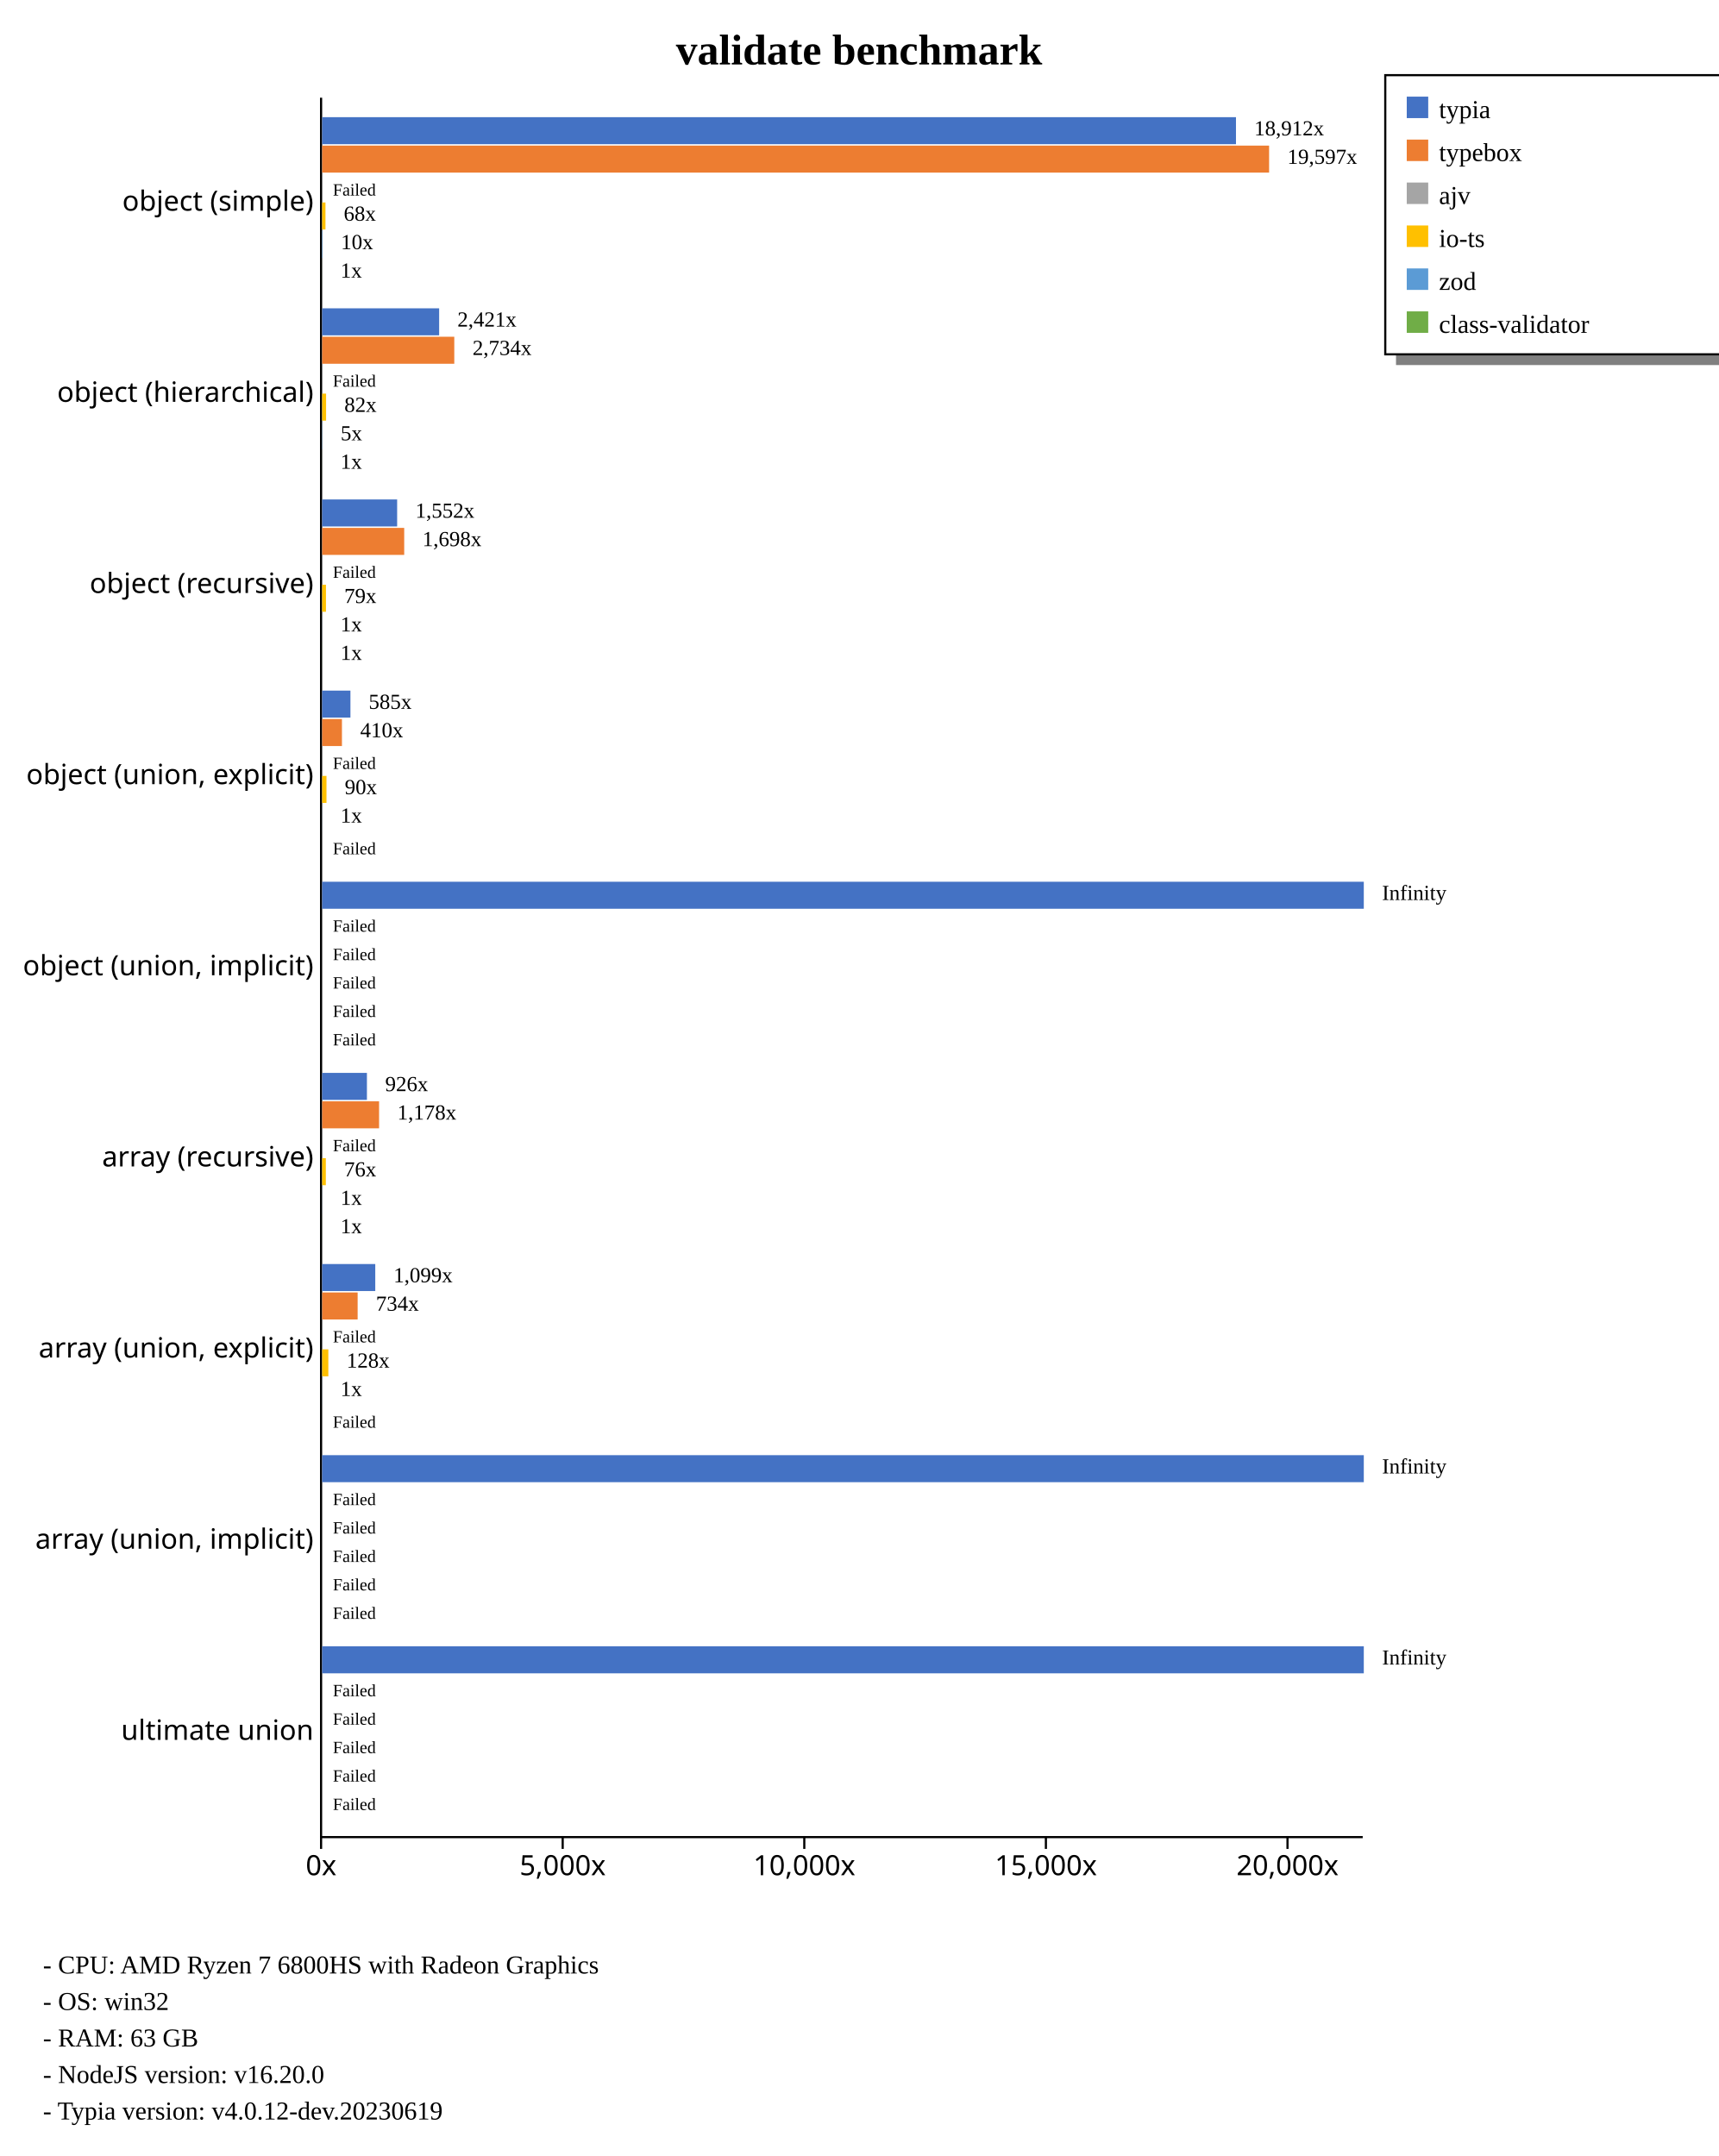
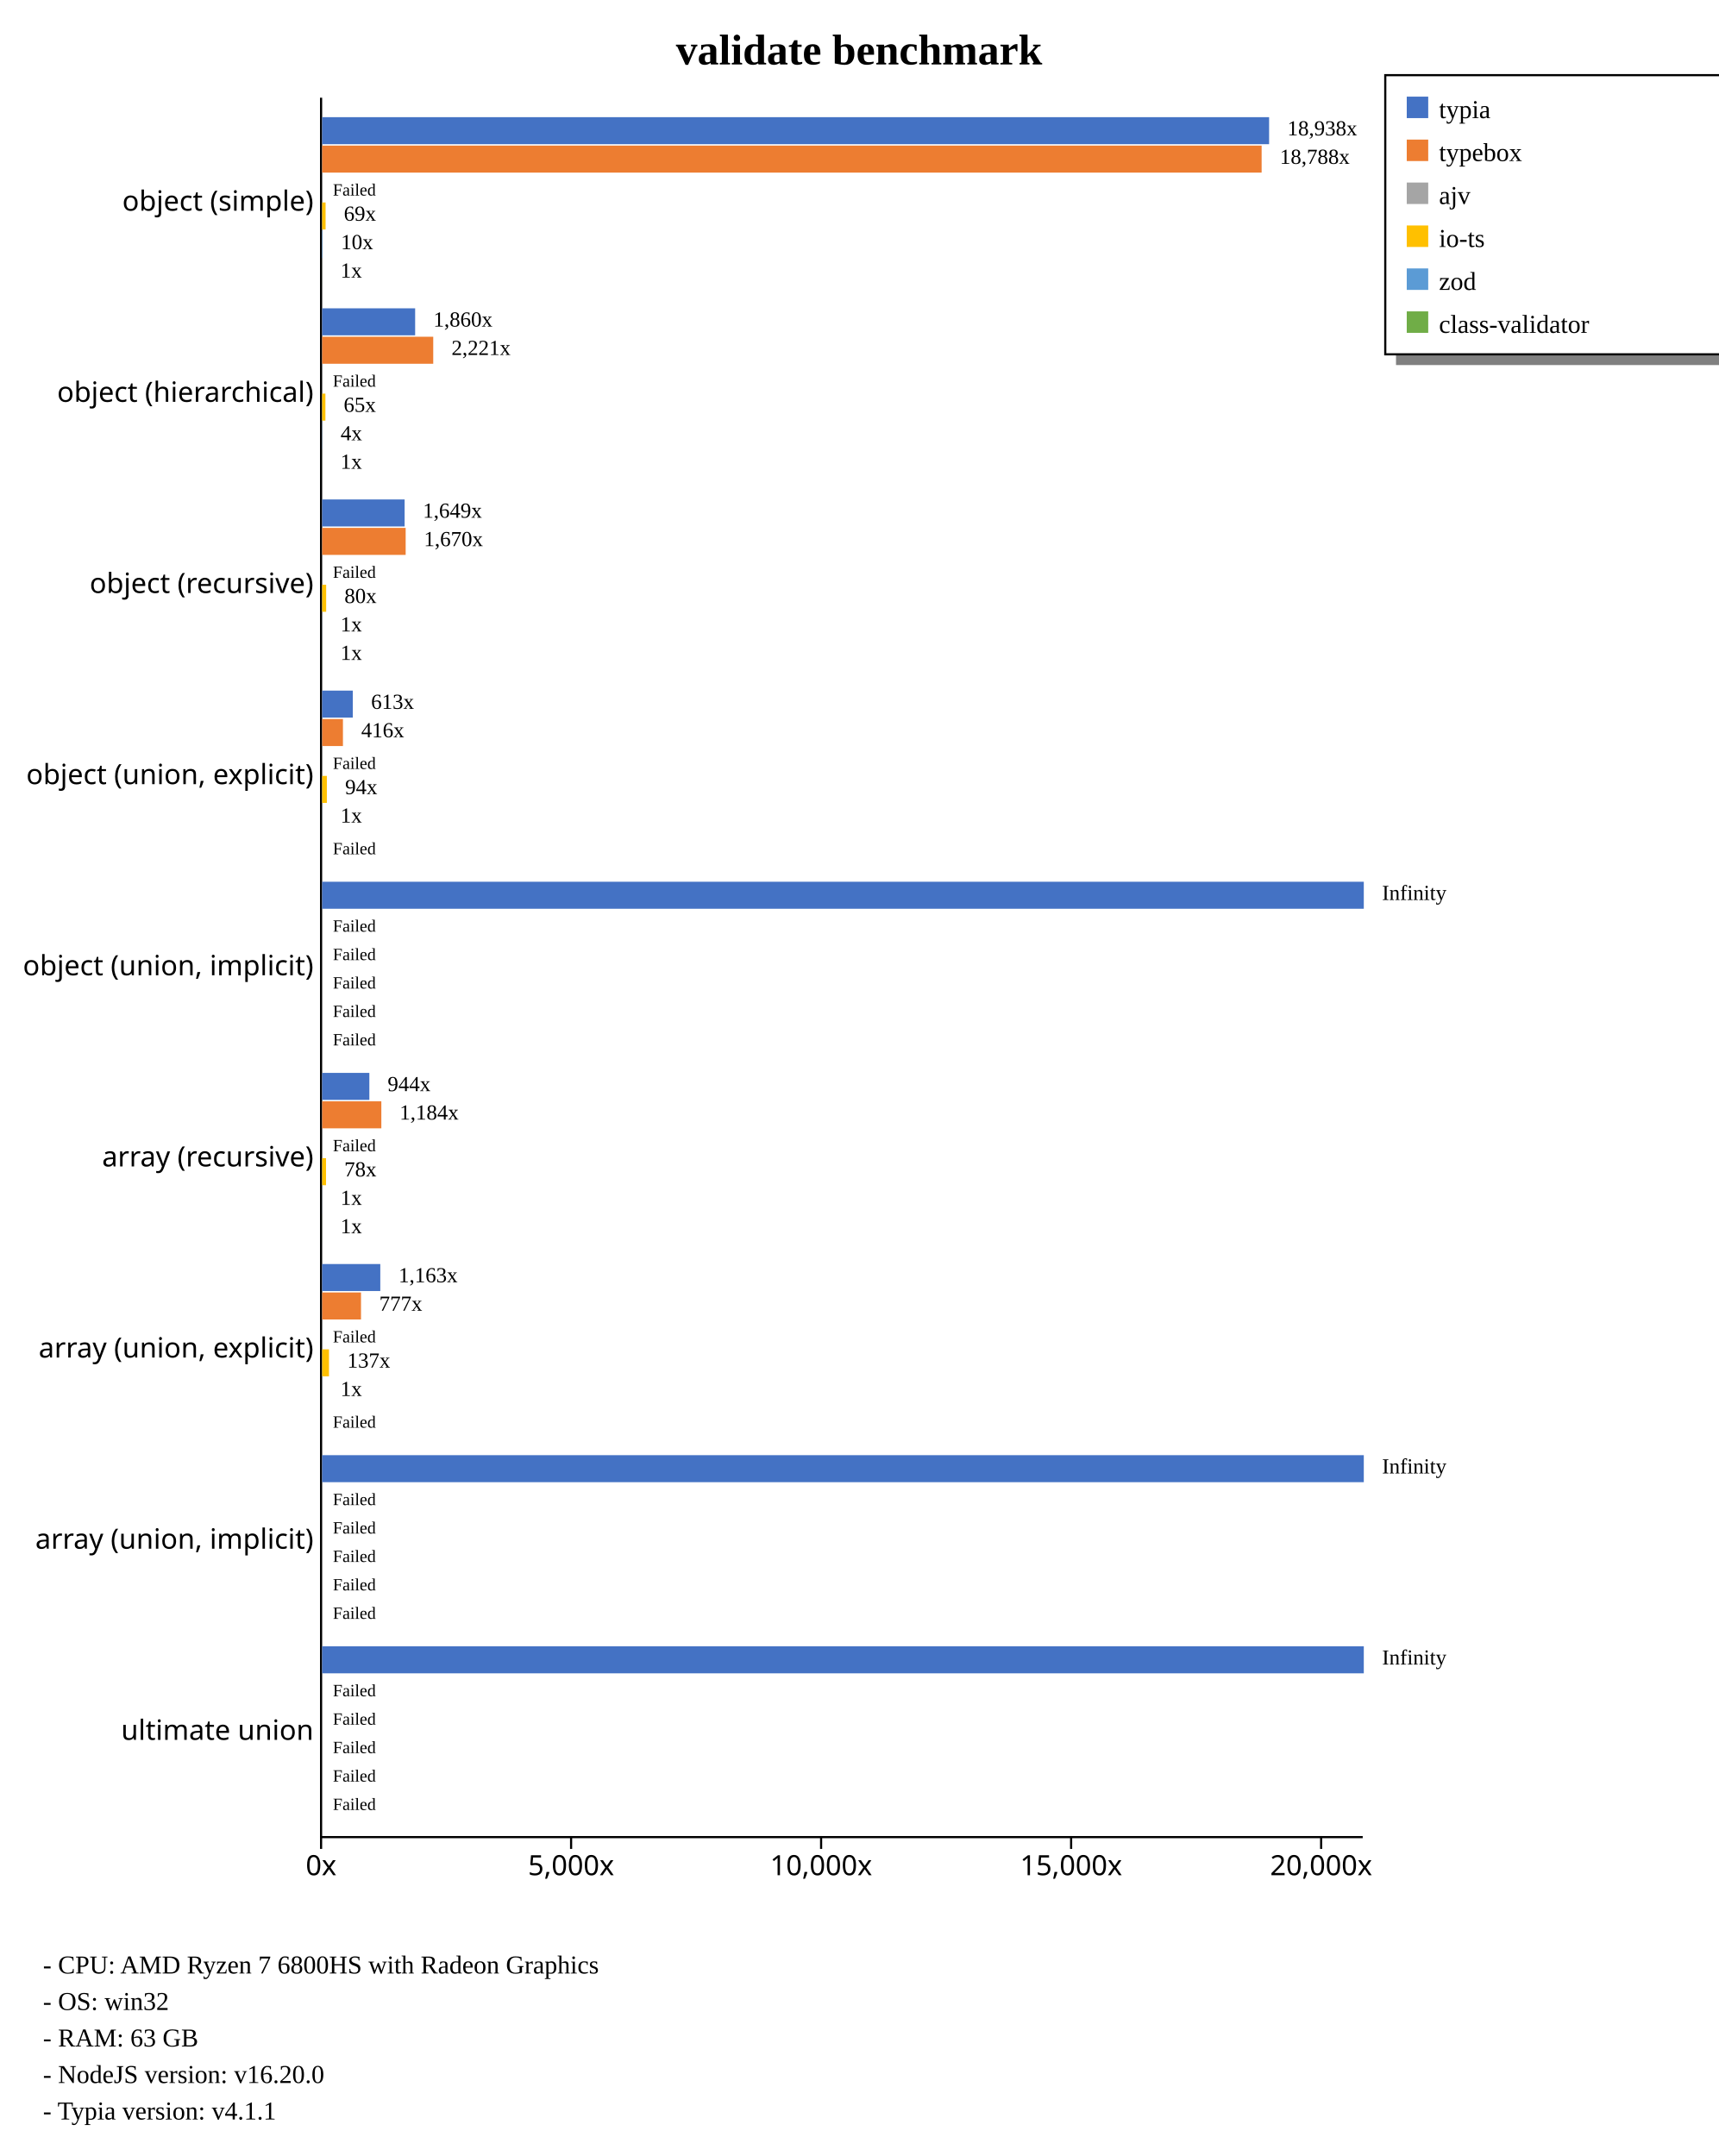
<svg xmlns="http://www.w3.org/2000/svg" width="800" height="1004" style="background-color: white;">
  <g class="y axis" transform="translate(149,45)" fill="none" font-size="10" font-family="sans-serif" text-anchor="end" style="font-size: 13px;">
    <path class="domain" stroke="currentColor" d="M0.5,0.5V810.5" />
    <g class="tick" opacity="1" transform="translate(0,48.95604)" style="font-size: 13px;">
      <line stroke="currentColor" x2="0" />
      <text fill="currentColor" x="-3" dy="0.32em">object (simple)    </text>
    </g>
    <g class="tick" opacity="1" transform="translate(0,137.967)" style="font-size: 13px;">
      <line stroke="currentColor" x2="0" />
      <text fill="currentColor" x="-3" dy="0.32em">object (hierarchical)    </text>
    </g>
    <g class="tick" opacity="1" transform="translate(0,226.978)" style="font-size: 13px;">
      <line stroke="currentColor" x2="0" />
      <text fill="currentColor" x="-3" dy="0.32em">object (recursive)    </text>
    </g>
    <g class="tick" opacity="1" transform="translate(0,315.989)" style="font-size: 13px;">
      <line stroke="currentColor" x2="0" />
      <text fill="currentColor" x="-3" dy="0.32em">object (union, explicit)    </text>
    </g>
    <g class="tick" opacity="1" transform="translate(0,405)" style="font-size: 13px;">
      <line stroke="currentColor" x2="0" />
      <text fill="currentColor" x="-3" dy="0.32em">object (union, implicit)    </text>
    </g>
    <g class="tick" opacity="1" transform="translate(0,494.011)" style="font-size: 13px;">
      <line stroke="currentColor" x2="0" />
      <text fill="currentColor" x="-3" dy="0.32em">array (recursive)    </text>
    </g>
    <g class="tick" opacity="1" transform="translate(0,583.022)" style="font-size: 13px;">
      <line stroke="currentColor" x2="0" />
      <text fill="currentColor" x="-3" dy="0.32em">array (union, explicit)    </text>
    </g>
    <g class="tick" opacity="1" transform="translate(0,672.033)" style="font-size: 13px;">
      <line stroke="currentColor" x2="0" />
      <text fill="currentColor" x="-3" dy="0.32em">array (union, implicit)    </text>
    </g>
    <g class="tick" opacity="1" transform="translate(0,761.044)" style="font-size: 13px;">
      <line stroke="currentColor" x2="0" />
      <text fill="currentColor" x="-3" dy="0.32em">ultimate union    </text>
    </g>
  </g>
  <g class="x axis" transform="translate(149,855)" fill="none" font-size="10" font-family="sans-serif" text-anchor="middle" style="font-size: 13px;">
    <path class="domain" stroke="currentColor" d="M0.5,0.5H485.5" />
    <g class="tick" opacity="1" transform="translate(0.5,0)" style="font-size: 13px;">
      <line stroke="currentColor" y2="6" />
      <text fill="currentColor" y="9" dy="0.71em">0x</text>
    </g>
-     <g class="tick" opacity="1" transform="translate(112.994,0)" style="font-size: 13px;">
+     <g class="tick" opacity="1" transform="translate(116.9094,0)" style="font-size: 13px;">
      <line stroke="currentColor" y2="6" />
      <text fill="currentColor" y="9" dy="0.71em">5,000x</text>
    </g>
-     <g class="tick" opacity="1" transform="translate(225.4881,0)" style="font-size: 13px;">
+     <g class="tick" opacity="1" transform="translate(233.3189,0)" style="font-size: 13px;">
      <line stroke="currentColor" y2="6" />
      <text fill="currentColor" y="9" dy="0.71em">10,000x</text>
    </g>
-     <g class="tick" opacity="1" transform="translate(337.9821,0)" style="font-size: 13px;">
+     <g class="tick" opacity="1" transform="translate(349.7283,0)" style="font-size: 13px;">
      <line stroke="currentColor" y2="6" />
      <text fill="currentColor" y="9" dy="0.71em">15,000x</text>
    </g>
-     <g class="tick" opacity="1" transform="translate(450.4761,0)" style="font-size: 13px;">
+     <g class="tick" opacity="1" transform="translate(466.1377,0)" style="font-size: 13px;">
      <line stroke="currentColor" y2="6" />
      <text fill="currentColor" y="9" dy="0.71em">20,000x</text>
    </g>
  </g>
  <text transform="translate(400, 30)" style="text-anchor: middle; font-size: 20px; font-weight: bold;">validate benchmark</text>
  <rect x="650" y="165" width="230" height="5" fill="gray" />
  <rect x="645" y="35" width="230" height="130" fill="none" stroke="black" />
  <rect x="655" y="45" width="10" height="10" style="fill: #4472c4;" />
  <text x="670" y="55" style="font-size: 12px;">typia</text>
  <rect x="655" y="65" width="10" height="10" style="fill: #ed7d31;" />
  <text x="670" y="75" style="font-size: 12px;">typebox</text>
  <rect x="655" y="85" width="10" height="10" style="fill: #a5a5a5;" />
  <text x="670" y="95" style="font-size: 12px;">ajv</text>
  <rect x="655" y="105" width="10" height="10" style="fill: #ffc000;" />
  <text x="670" y="115" style="font-size: 12px;">io-ts</text>
  <rect x="655" y="125" width="10" height="10" style="fill: #5b9bd5;" />
  <text x="670" y="135" style="font-size: 12px;">zod</text>
  <rect x="655" y="145" width="10" height="10" style="fill: #70ad47;" />
  <text x="670" y="155" style="font-size: 12px;">class-validator</text>
  <text x="20" y="919" style="font-size: 12px;">  - CPU: AMD Ryzen 7 6800HS with Radeon Graphics</text>
  <text x="20" y="936" style="font-size: 12px;">  - OS: win32</text>
  <text x="20" y="953" style="font-size: 12px;">  - RAM: 63 GB</text>
  <text x="20" y="970" style="font-size: 12px;">  - NodeJS version: v16.20.0</text>
-   <text x="20" y="987" style="font-size: 12px;">  - Typia version: v4.0.12-dev.20230619</text>
+   <text x="20" y="987" style="font-size: 12px;">  - Typia version: v4.1.1</text>
  <g style="font-size: 13px;">
    <g style="font-size: 13px;">
-       <rect x="150" y="54.563" width="425.487" height="12.579" fill="#4472c4" />
-       <rect x="150" y="67.804" width="440.909" height="12.579" fill="#ed7d31" />
+       <rect x="150" y="54.563" width="440.909" height="12.579" fill="#4472c4" />
+       <rect x="150" y="67.804" width="437.429" height="12.579" fill="#ed7d31" />
      <rect x="150" y="81.046" width="0" height="12.579" fill="#a5a5a5" />
-       <rect x="150" y="94.287" width="1.54" height="12.579" fill="#ffc000" />
-       <rect x="150" y="107.528" width="0.227" height="12.579" fill="#5b9bd5" />
-       <rect x="150" y="120.77" width="0.022" height="12.579" fill="#70ad47" />
-       <text class="label" x="583.987" y="63.063" font-size="10px">18,912x</text>
-       <text class="label" x="599.409" y="76.304" font-size="10px">19,597x</text>
+       <rect x="150" y="94.287" width="1.596" height="12.579" fill="#ffc000" />
+       <rect x="150" y="107.528" width="0.233" height="12.579" fill="#5b9bd5" />
+       <rect x="150" y="120.77" width="0.023" height="12.579" fill="#70ad47" />
+       <text class="label" x="599.409" y="63.063" font-size="10px">18,938x</text>
+       <text class="label" x="595.929" y="76.304" font-size="10px">18,788x</text>
      <text class="label" x="158.5" y="89.546" font-size="10px" />
-       <text class="label" x="160.04" y="102.787" font-size="10px">68x</text>
-       <text class="label" x="158.727" y="116.028" font-size="10px">10x</text>
-       <text class="label" x="158.522" y="129.27" font-size="10px">1x</text>
-       <text class="label" x="580.487" y="64.563" font-size="8px" />
-       <text class="label" x="595.909" y="77.804" font-size="8px" />
+       <text class="label" x="160.096" y="102.787" font-size="10px">69x</text>
+       <text class="label" x="158.733" y="116.028" font-size="10px">10x</text>
+       <text class="label" x="158.523" y="129.27" font-size="10px">1x</text>
+       <text class="label" x="595.909" y="64.563" font-size="8px" />
+       <text class="label" x="592.429" y="77.804" font-size="8px" />
      <text class="label" x="155" y="91.046" font-size="8px">Failed</text>
-       <text class="label" x="156.54" y="104.287" font-size="8px" />
-       <text class="label" x="155.227" y="117.528" font-size="8px" />
-       <text class="label" x="155.022" y="130.77" font-size="8px" />
-     </g>
-     <g style="font-size: 13px;">
-       <rect x="150" y="143.574" width="54.472" height="12.579" fill="#4472c4" />
-       <rect x="150" y="156.815" width="61.52" height="12.579" fill="#ed7d31" />
+       <text class="label" x="156.596" y="104.287" font-size="8px" />
+       <text class="label" x="155.233" y="117.528" font-size="8px" />
+       <text class="label" x="155.023" y="130.77" font-size="8px" />
+     </g>
+     <g style="font-size: 13px;">
+       <rect x="150" y="143.574" width="43.297" height="12.579" fill="#4472c4" />
+       <rect x="150" y="156.815" width="51.72" height="12.579" fill="#ed7d31" />
      <rect x="150" y="170.057" width="0" height="12.579" fill="#a5a5a5" />
-       <rect x="150" y="183.298" width="1.834" height="12.579" fill="#ffc000" />
-       <rect x="150" y="196.539" width="0.11" height="12.579" fill="#5b9bd5" />
-       <rect x="150" y="209.781" width="0.022" height="12.579" fill="#70ad47" />
-       <text class="label" x="212.972" y="152.074" font-size="10px">2,421x</text>
-       <text class="label" x="220.02" y="165.315" font-size="10px">2,734x</text>
+       <rect x="150" y="183.298" width="1.51" height="12.579" fill="#ffc000" />
+       <rect x="150" y="196.539" width="0.084" height="12.579" fill="#5b9bd5" />
+       <rect x="150" y="209.781" width="0.023" height="12.579" fill="#70ad47" />
+       <text class="label" x="201.797" y="152.074" font-size="10px">1,860x</text>
+       <text class="label" x="210.22" y="165.315" font-size="10px">2,221x</text>
      <text class="label" x="158.5" y="178.557" font-size="10px" />
-       <text class="label" x="160.334" y="191.798" font-size="10px">82x</text>
-       <text class="label" x="158.61" y="205.039" font-size="10px">5x</text>
-       <text class="label" x="158.522" y="218.281" font-size="10px">1x</text>
-       <text class="label" x="209.472" y="153.574" font-size="8px" />
-       <text class="label" x="216.52" y="166.815" font-size="8px" />
+       <text class="label" x="160.01" y="191.798" font-size="10px">65x</text>
+       <text class="label" x="158.584" y="205.039" font-size="10px">4x</text>
+       <text class="label" x="158.523" y="218.281" font-size="10px">1x</text>
+       <text class="label" x="198.297" y="153.574" font-size="8px" />
+       <text class="label" x="206.72" y="166.815" font-size="8px" />
      <text class="label" x="155" y="180.057" font-size="8px">Failed</text>
-       <text class="label" x="156.834" y="193.298" font-size="8px" />
-       <text class="label" x="155.11" y="206.539" font-size="8px" />
-       <text class="label" x="155.022" y="219.781" font-size="8px" />
-     </g>
-     <g style="font-size: 13px;">
-       <rect x="150" y="232.585" width="34.913" height="12.579" fill="#4472c4" />
-       <rect x="150" y="245.826" width="38.203" height="12.579" fill="#ed7d31" />
+       <text class="label" x="156.51" y="193.298" font-size="8px" />
+       <text class="label" x="155.084" y="206.539" font-size="8px" />
+       <text class="label" x="155.023" y="219.781" font-size="8px" />
+     </g>
+     <g style="font-size: 13px;">
+       <rect x="150" y="232.585" width="38.398" height="12.579" fill="#4472c4" />
+       <rect x="150" y="245.826" width="38.88" height="12.579" fill="#ed7d31" />
      <rect x="150" y="259.068" width="0" height="12.579" fill="#a5a5a5" />
-       <rect x="150" y="272.309" width="1.78" height="12.579" fill="#ffc000" />
-       <rect x="150" y="285.55" width="0.022" height="12.579" fill="#5b9bd5" />
+       <rect x="150" y="272.309" width="1.869" height="12.579" fill="#ffc000" />
+       <rect x="150" y="285.55" width="0.023" height="12.579" fill="#5b9bd5" />
      <rect x="150" y="298.792" width="0.028" height="12.579" fill="#70ad47" />
-       <text class="label" x="193.413" y="241.085" font-size="10px">1,552x</text>
-       <text class="label" x="196.703" y="254.326" font-size="10px">1,698x</text>
+       <text class="label" x="196.898" y="241.085" font-size="10px">1,649x</text>
+       <text class="label" x="197.38" y="254.326" font-size="10px">1,670x</text>
      <text class="label" x="158.5" y="267.568" font-size="10px" />
-       <text class="label" x="160.28" y="280.809" font-size="10px">79x</text>
-       <text class="label" x="158.522" y="294.05" font-size="10px">1x</text>
+       <text class="label" x="160.369" y="280.809" font-size="10px">80x</text>
+       <text class="label" x="158.523" y="294.05" font-size="10px">1x</text>
      <text class="label" x="158.528" y="307.292" font-size="10px">1x</text>
-       <text class="label" x="189.913" y="242.585" font-size="8px" />
-       <text class="label" x="193.203" y="255.826" font-size="8px" />
+       <text class="label" x="193.398" y="242.585" font-size="8px" />
+       <text class="label" x="193.88" y="255.826" font-size="8px" />
      <text class="label" x="155" y="269.068" font-size="8px">Failed</text>
-       <text class="label" x="156.78" y="282.309" font-size="8px" />
-       <text class="label" x="155.022" y="295.55" font-size="8px" />
+       <text class="label" x="156.869" y="282.309" font-size="8px" />
+       <text class="label" x="155.023" y="295.55" font-size="8px" />
      <text class="label" x="155.028" y="308.792" font-size="8px" />
    </g>
    <g style="font-size: 13px;">
-       <rect x="150" y="321.596" width="13.165" height="12.579" fill="#4472c4" />
-       <rect x="150" y="334.837" width="9.215" height="12.579" fill="#ed7d31" />
+       <rect x="150" y="321.596" width="14.273" height="12.579" fill="#4472c4" />
+       <rect x="150" y="334.837" width="9.679" height="12.579" fill="#ed7d31" />
      <rect x="150" y="348.079" width="0" height="12.579" fill="#a5a5a5" />
-       <rect x="150" y="361.32" width="2.016" height="12.579" fill="#ffc000" />
-       <rect x="150" y="374.561" width="0.022" height="12.579" fill="#5b9bd5" />
+       <rect x="150" y="361.32" width="2.191" height="12.579" fill="#ffc000" />
+       <rect x="150" y="374.561" width="0.023" height="12.579" fill="#5b9bd5" />
      <rect x="150" y="387.803" width="0" height="12.579" fill="#70ad47" />
-       <text class="label" x="171.665" y="330.096" font-size="10px">585x</text>
-       <text class="label" x="167.715" y="343.337" font-size="10px">410x</text>
+       <text class="label" x="172.773" y="330.096" font-size="10px">613x</text>
+       <text class="label" x="168.179" y="343.337" font-size="10px">416x</text>
      <text class="label" x="158.5" y="356.579" font-size="10px" />
-       <text class="label" x="160.516" y="369.82" font-size="10px">90x</text>
-       <text class="label" x="158.522" y="383.061" font-size="10px">1x</text>
+       <text class="label" x="160.691" y="369.82" font-size="10px">94x</text>
+       <text class="label" x="158.523" y="383.061" font-size="10px">1x</text>
      <text class="label" x="158.5" y="396.303" font-size="10px" />
-       <text class="label" x="168.165" y="331.596" font-size="8px" />
-       <text class="label" x="164.215" y="344.837" font-size="8px" />
+       <text class="label" x="169.273" y="331.596" font-size="8px" />
+       <text class="label" x="164.679" y="344.837" font-size="8px" />
      <text class="label" x="155" y="358.079" font-size="8px">Failed</text>
-       <text class="label" x="157.016" y="371.32" font-size="8px" />
-       <text class="label" x="155.022" y="384.561" font-size="8px" />
+       <text class="label" x="157.191" y="371.32" font-size="8px" />
+       <text class="label" x="155.023" y="384.561" font-size="8px" />
      <text class="label" x="155" y="397.803" font-size="8px">Failed</text>
    </g>
    <g style="font-size: 13px;">
      <rect x="150" y="410.607" width="485" height="12.579" fill="#4472c4" />
      <rect x="150" y="423.848" width="0" height="12.579" fill="#ed7d31" />
      <rect x="150" y="437.09" width="0" height="12.579" fill="#a5a5a5" />
      <rect x="150" y="450.331" width="0" height="12.579" fill="#ffc000" />
      <rect x="150" y="463.572" width="0" height="12.579" fill="#5b9bd5" />
      <rect x="150" y="476.814" width="0" height="12.579" fill="#70ad47" />
      <text class="label" x="643.5" y="419.107" font-size="10px">Infinity</text>
      <text class="label" x="158.5" y="432.348" font-size="10px" />
      <text class="label" x="158.5" y="445.59" font-size="10px" />
      <text class="label" x="158.5" y="458.831" font-size="10px" />
      <text class="label" x="158.5" y="472.072" font-size="10px" />
      <text class="label" x="158.5" y="485.314" font-size="10px" />
      <text class="label" x="640" y="420.607" font-size="8px" />
      <text class="label" x="155" y="433.848" font-size="8px">Failed</text>
      <text class="label" x="155" y="447.09" font-size="8px">Failed</text>
      <text class="label" x="155" y="460.331" font-size="8px">Failed</text>
      <text class="label" x="155" y="473.572" font-size="8px">Failed</text>
      <text class="label" x="155" y="486.814" font-size="8px">Failed</text>
    </g>
    <g style="font-size: 13px;">
-       <rect x="150" y="499.618" width="20.844" height="12.579" fill="#4472c4" />
-       <rect x="150" y="512.859" width="26.501" height="12.579" fill="#ed7d31" />
+       <rect x="150" y="499.618" width="21.978" height="12.579" fill="#4472c4" />
+       <rect x="150" y="512.859" width="27.558" height="12.579" fill="#ed7d31" />
      <rect x="150" y="526.101" width="0" height="12.579" fill="#a5a5a5" />
-       <rect x="150" y="539.342" width="1.713" height="12.579" fill="#ffc000" />
-       <rect x="150" y="552.583" width="0.027" height="12.579" fill="#5b9bd5" />
-       <rect x="150" y="565.825" width="0.022" height="12.579" fill="#70ad47" />
-       <text class="label" x="179.344" y="508.118" font-size="10px">926x</text>
-       <text class="label" x="185.001" y="521.359" font-size="10px">1,178x</text>
+       <rect x="150" y="539.342" width="1.806" height="12.579" fill="#ffc000" />
+       <rect x="150" y="552.583" width="0.028" height="12.579" fill="#5b9bd5" />
+       <rect x="150" y="565.825" width="0.023" height="12.579" fill="#70ad47" />
+       <text class="label" x="180.478" y="508.118" font-size="10px">944x</text>
+       <text class="label" x="186.058" y="521.359" font-size="10px">1,184x</text>
      <text class="label" x="158.5" y="534.601" font-size="10px" />
-       <text class="label" x="160.213" y="547.842" font-size="10px">76x</text>
-       <text class="label" x="158.527" y="561.083" font-size="10px">1x</text>
-       <text class="label" x="158.522" y="574.325" font-size="10px">1x</text>
-       <text class="label" x="175.844" y="509.618" font-size="8px" />
-       <text class="label" x="181.501" y="522.859" font-size="8px" />
+       <text class="label" x="160.306" y="547.842" font-size="10px">78x</text>
+       <text class="label" x="158.528" y="561.083" font-size="10px">1x</text>
+       <text class="label" x="158.523" y="574.325" font-size="10px">1x</text>
+       <text class="label" x="176.978" y="509.618" font-size="8px" />
+       <text class="label" x="182.558" y="522.859" font-size="8px" />
      <text class="label" x="155" y="536.101" font-size="8px">Failed</text>
-       <text class="label" x="156.713" y="549.342" font-size="8px" />
-       <text class="label" x="155.027" y="562.583" font-size="8px" />
-       <text class="label" x="155.022" y="575.825" font-size="8px" />
-     </g>
-     <g style="font-size: 13px;">
-       <rect x="150" y="588.629" width="24.728" height="12.579" fill="#4472c4" />
-       <rect x="150" y="601.87" width="16.522" height="12.579" fill="#ed7d31" />
+       <text class="label" x="156.806" y="549.342" font-size="8px" />
+       <text class="label" x="155.028" y="562.583" font-size="8px" />
+       <text class="label" x="155.023" y="575.825" font-size="8px" />
+     </g>
+     <g style="font-size: 13px;">
+       <rect x="150" y="588.629" width="27.07" height="12.579" fill="#4472c4" />
+       <rect x="150" y="601.87" width="18.089" height="12.579" fill="#ed7d31" />
      <rect x="150" y="615.112" width="0" height="12.579" fill="#a5a5a5" />
-       <rect x="150" y="628.353" width="2.876" height="12.579" fill="#ffc000" />
-       <rect x="150" y="641.594" width="0.022" height="12.579" fill="#5b9bd5" />
+       <rect x="150" y="628.353" width="3.179" height="12.579" fill="#ffc000" />
+       <rect x="150" y="641.594" width="0.023" height="12.579" fill="#5b9bd5" />
      <rect x="150" y="654.836" width="0" height="12.579" fill="#70ad47" />
-       <text class="label" x="183.228" y="597.129" font-size="10px">1,099x</text>
-       <text class="label" x="175.022" y="610.37" font-size="10px">734x</text>
+       <text class="label" x="185.57" y="597.129" font-size="10px">1,163x</text>
+       <text class="label" x="176.589" y="610.37" font-size="10px">777x</text>
      <text class="label" x="158.5" y="623.612" font-size="10px" />
-       <text class="label" x="161.376" y="636.853" font-size="10px">128x</text>
-       <text class="label" x="158.522" y="650.094" font-size="10px">1x</text>
+       <text class="label" x="161.679" y="636.853" font-size="10px">137x</text>
+       <text class="label" x="158.523" y="650.094" font-size="10px">1x</text>
      <text class="label" x="158.5" y="663.336" font-size="10px" />
-       <text class="label" x="179.728" y="598.629" font-size="8px" />
-       <text class="label" x="171.522" y="611.87" font-size="8px" />
+       <text class="label" x="182.07" y="598.629" font-size="8px" />
+       <text class="label" x="173.089" y="611.87" font-size="8px" />
      <text class="label" x="155" y="625.112" font-size="8px">Failed</text>
-       <text class="label" x="157.876" y="638.353" font-size="8px" />
-       <text class="label" x="155.022" y="651.594" font-size="8px" />
+       <text class="label" x="158.179" y="638.353" font-size="8px" />
+       <text class="label" x="155.023" y="651.594" font-size="8px" />
      <text class="label" x="155" y="664.836" font-size="8px">Failed</text>
    </g>
    <g style="font-size: 13px;">
      <rect x="150" y="677.64" width="485" height="12.579" fill="#4472c4" />
      <rect x="150" y="690.881" width="0" height="12.579" fill="#ed7d31" />
      <rect x="150" y="704.123" width="0" height="12.579" fill="#a5a5a5" />
      <rect x="150" y="717.364" width="0" height="12.579" fill="#ffc000" />
      <rect x="150" y="730.605" width="0" height="12.579" fill="#5b9bd5" />
      <rect x="150" y="743.847" width="0" height="12.579" fill="#70ad47" />
      <text class="label" x="643.5" y="686.14" font-size="10px">Infinity</text>
      <text class="label" x="158.5" y="699.381" font-size="10px" />
      <text class="label" x="158.5" y="712.623" font-size="10px" />
      <text class="label" x="158.5" y="725.864" font-size="10px" />
      <text class="label" x="158.5" y="739.105" font-size="10px" />
      <text class="label" x="158.5" y="752.347" font-size="10px" />
      <text class="label" x="640" y="687.64" font-size="8px" />
      <text class="label" x="155" y="700.881" font-size="8px">Failed</text>
      <text class="label" x="155" y="714.123" font-size="8px">Failed</text>
      <text class="label" x="155" y="727.364" font-size="8px">Failed</text>
      <text class="label" x="155" y="740.605" font-size="8px">Failed</text>
      <text class="label" x="155" y="753.847" font-size="8px">Failed</text>
    </g>
    <g style="font-size: 13px;">
      <rect x="150" y="766.651" width="485" height="12.579" fill="#4472c4" />
      <rect x="150" y="779.892" width="0" height="12.579" fill="#ed7d31" />
      <rect x="150" y="793.134" width="0" height="12.579" fill="#a5a5a5" />
      <rect x="150" y="806.375" width="0" height="12.579" fill="#ffc000" />
      <rect x="150" y="819.616" width="0" height="12.579" fill="#5b9bd5" />
      <rect x="150" y="832.858" width="0" height="12.579" fill="#70ad47" />
      <text class="label" x="643.5" y="775.151" font-size="10px">Infinity</text>
      <text class="label" x="158.5" y="788.392" font-size="10px" />
      <text class="label" x="158.5" y="801.634" font-size="10px" />
      <text class="label" x="158.5" y="814.875" font-size="10px" />
      <text class="label" x="158.5" y="828.116" font-size="10px" />
      <text class="label" x="158.5" y="841.358" font-size="10px" />
      <text class="label" x="640" y="776.651" font-size="8px" />
      <text class="label" x="155" y="789.892" font-size="8px">Failed</text>
      <text class="label" x="155" y="803.134" font-size="8px">Failed</text>
      <text class="label" x="155" y="816.375" font-size="8px">Failed</text>
      <text class="label" x="155" y="829.616" font-size="8px">Failed</text>
      <text class="label" x="155" y="842.858" font-size="8px">Failed</text>
    </g>
  </g>
</svg>
